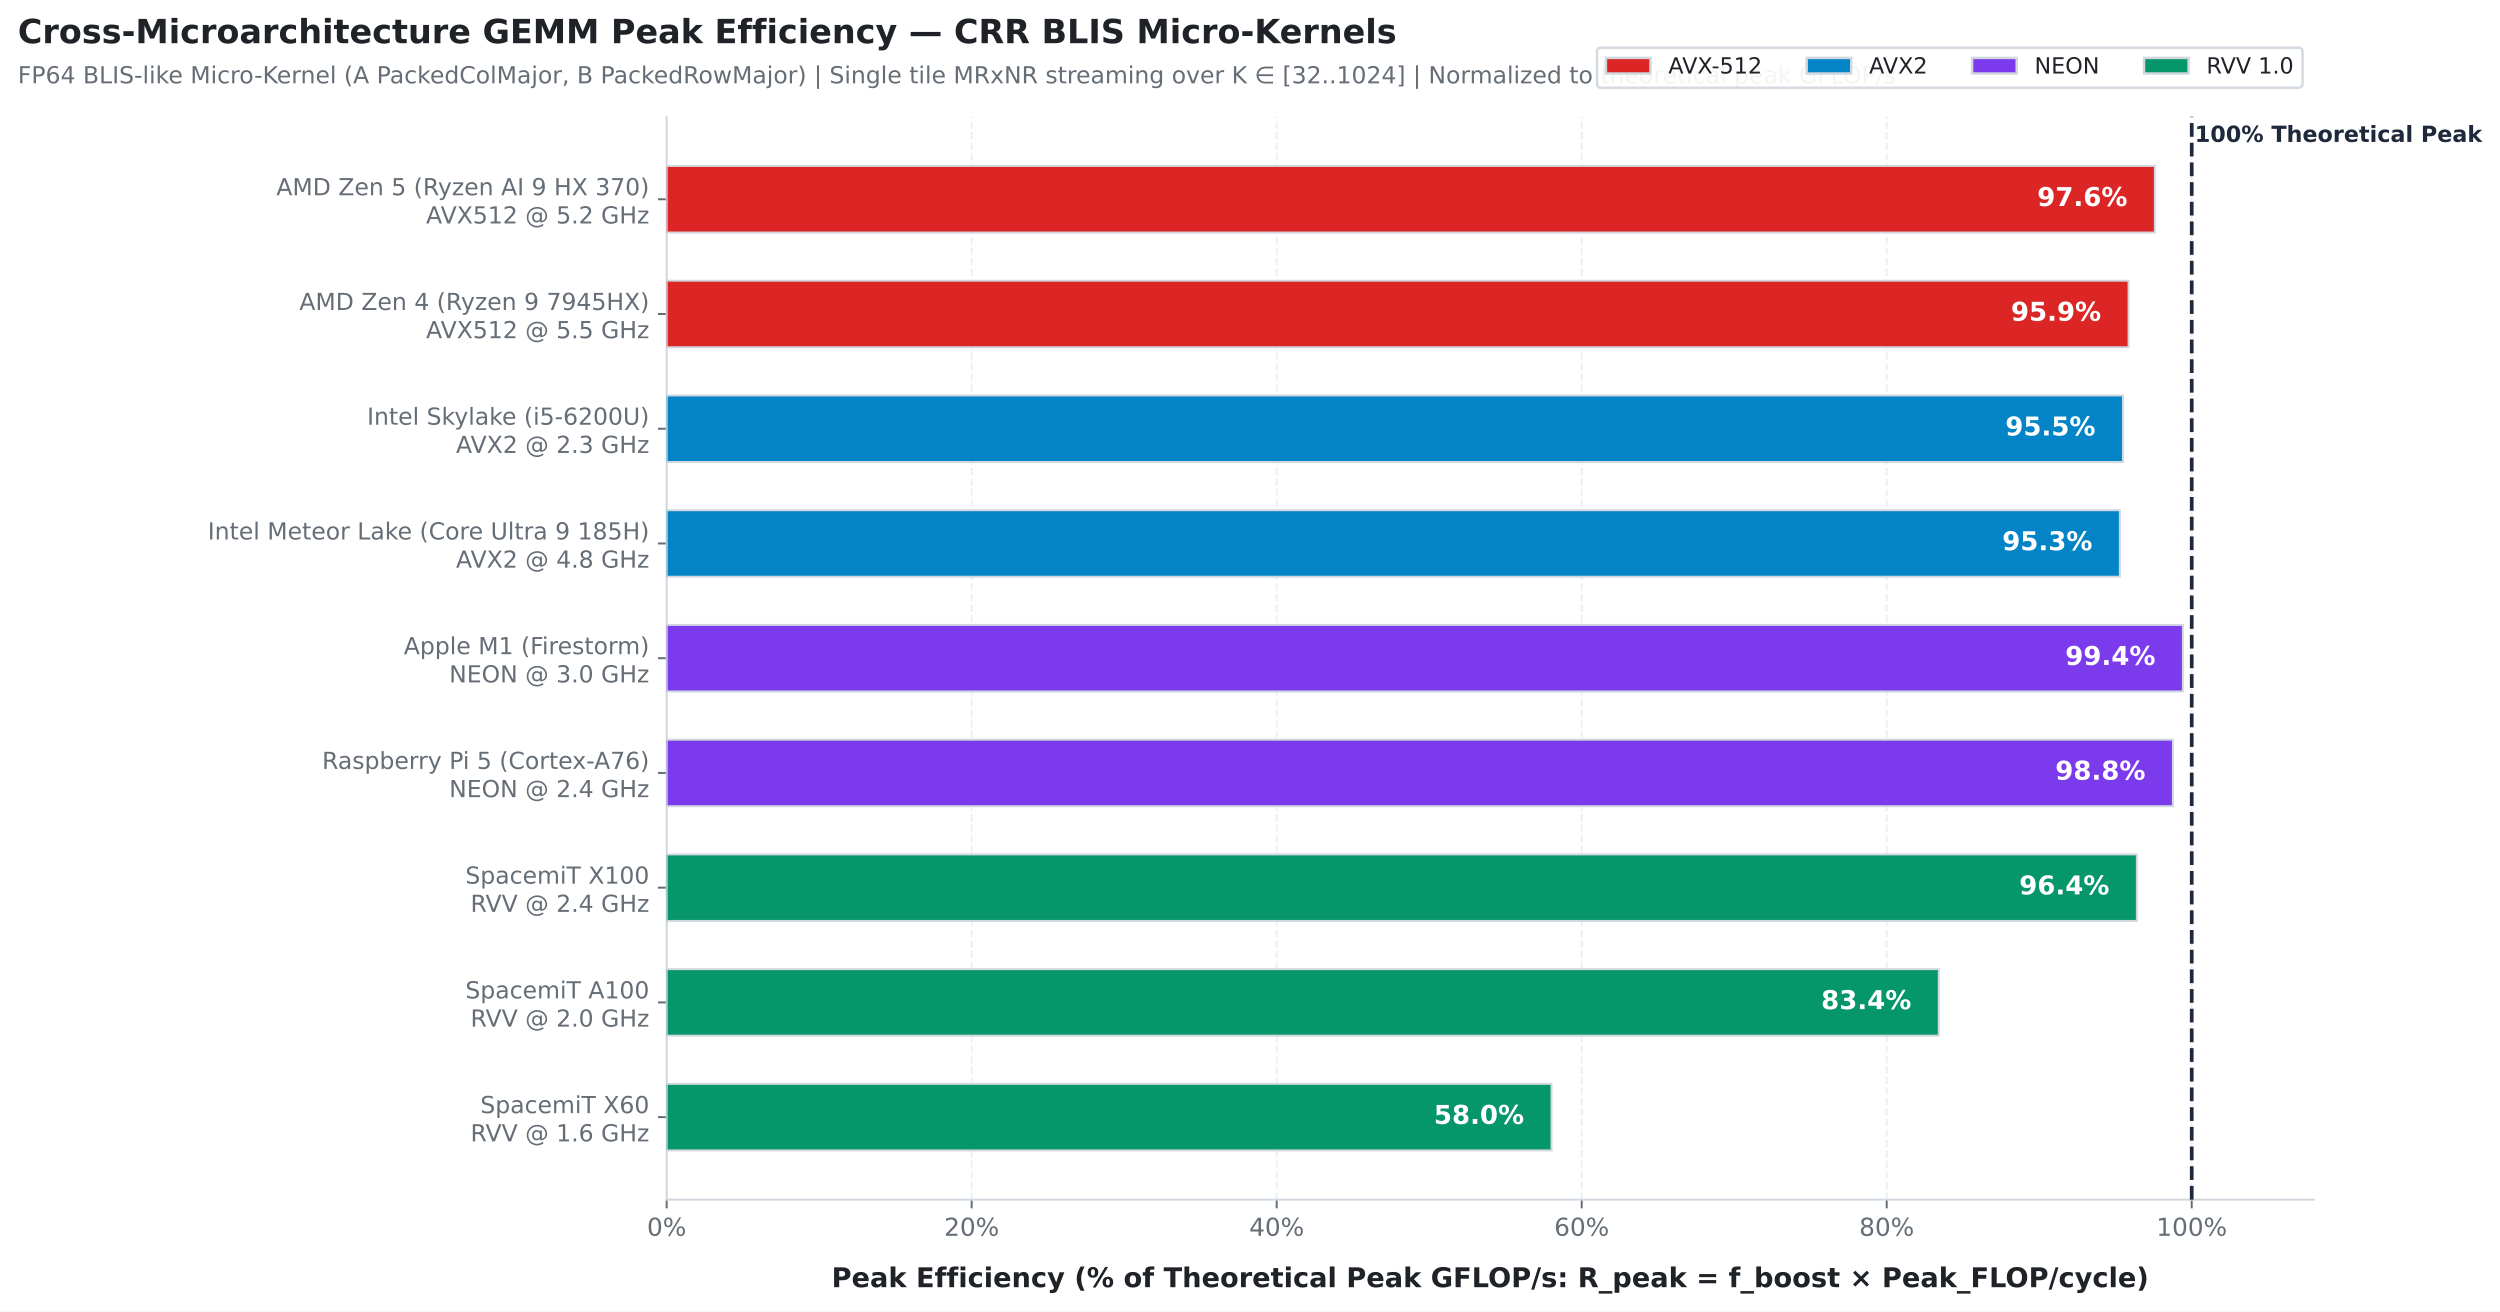
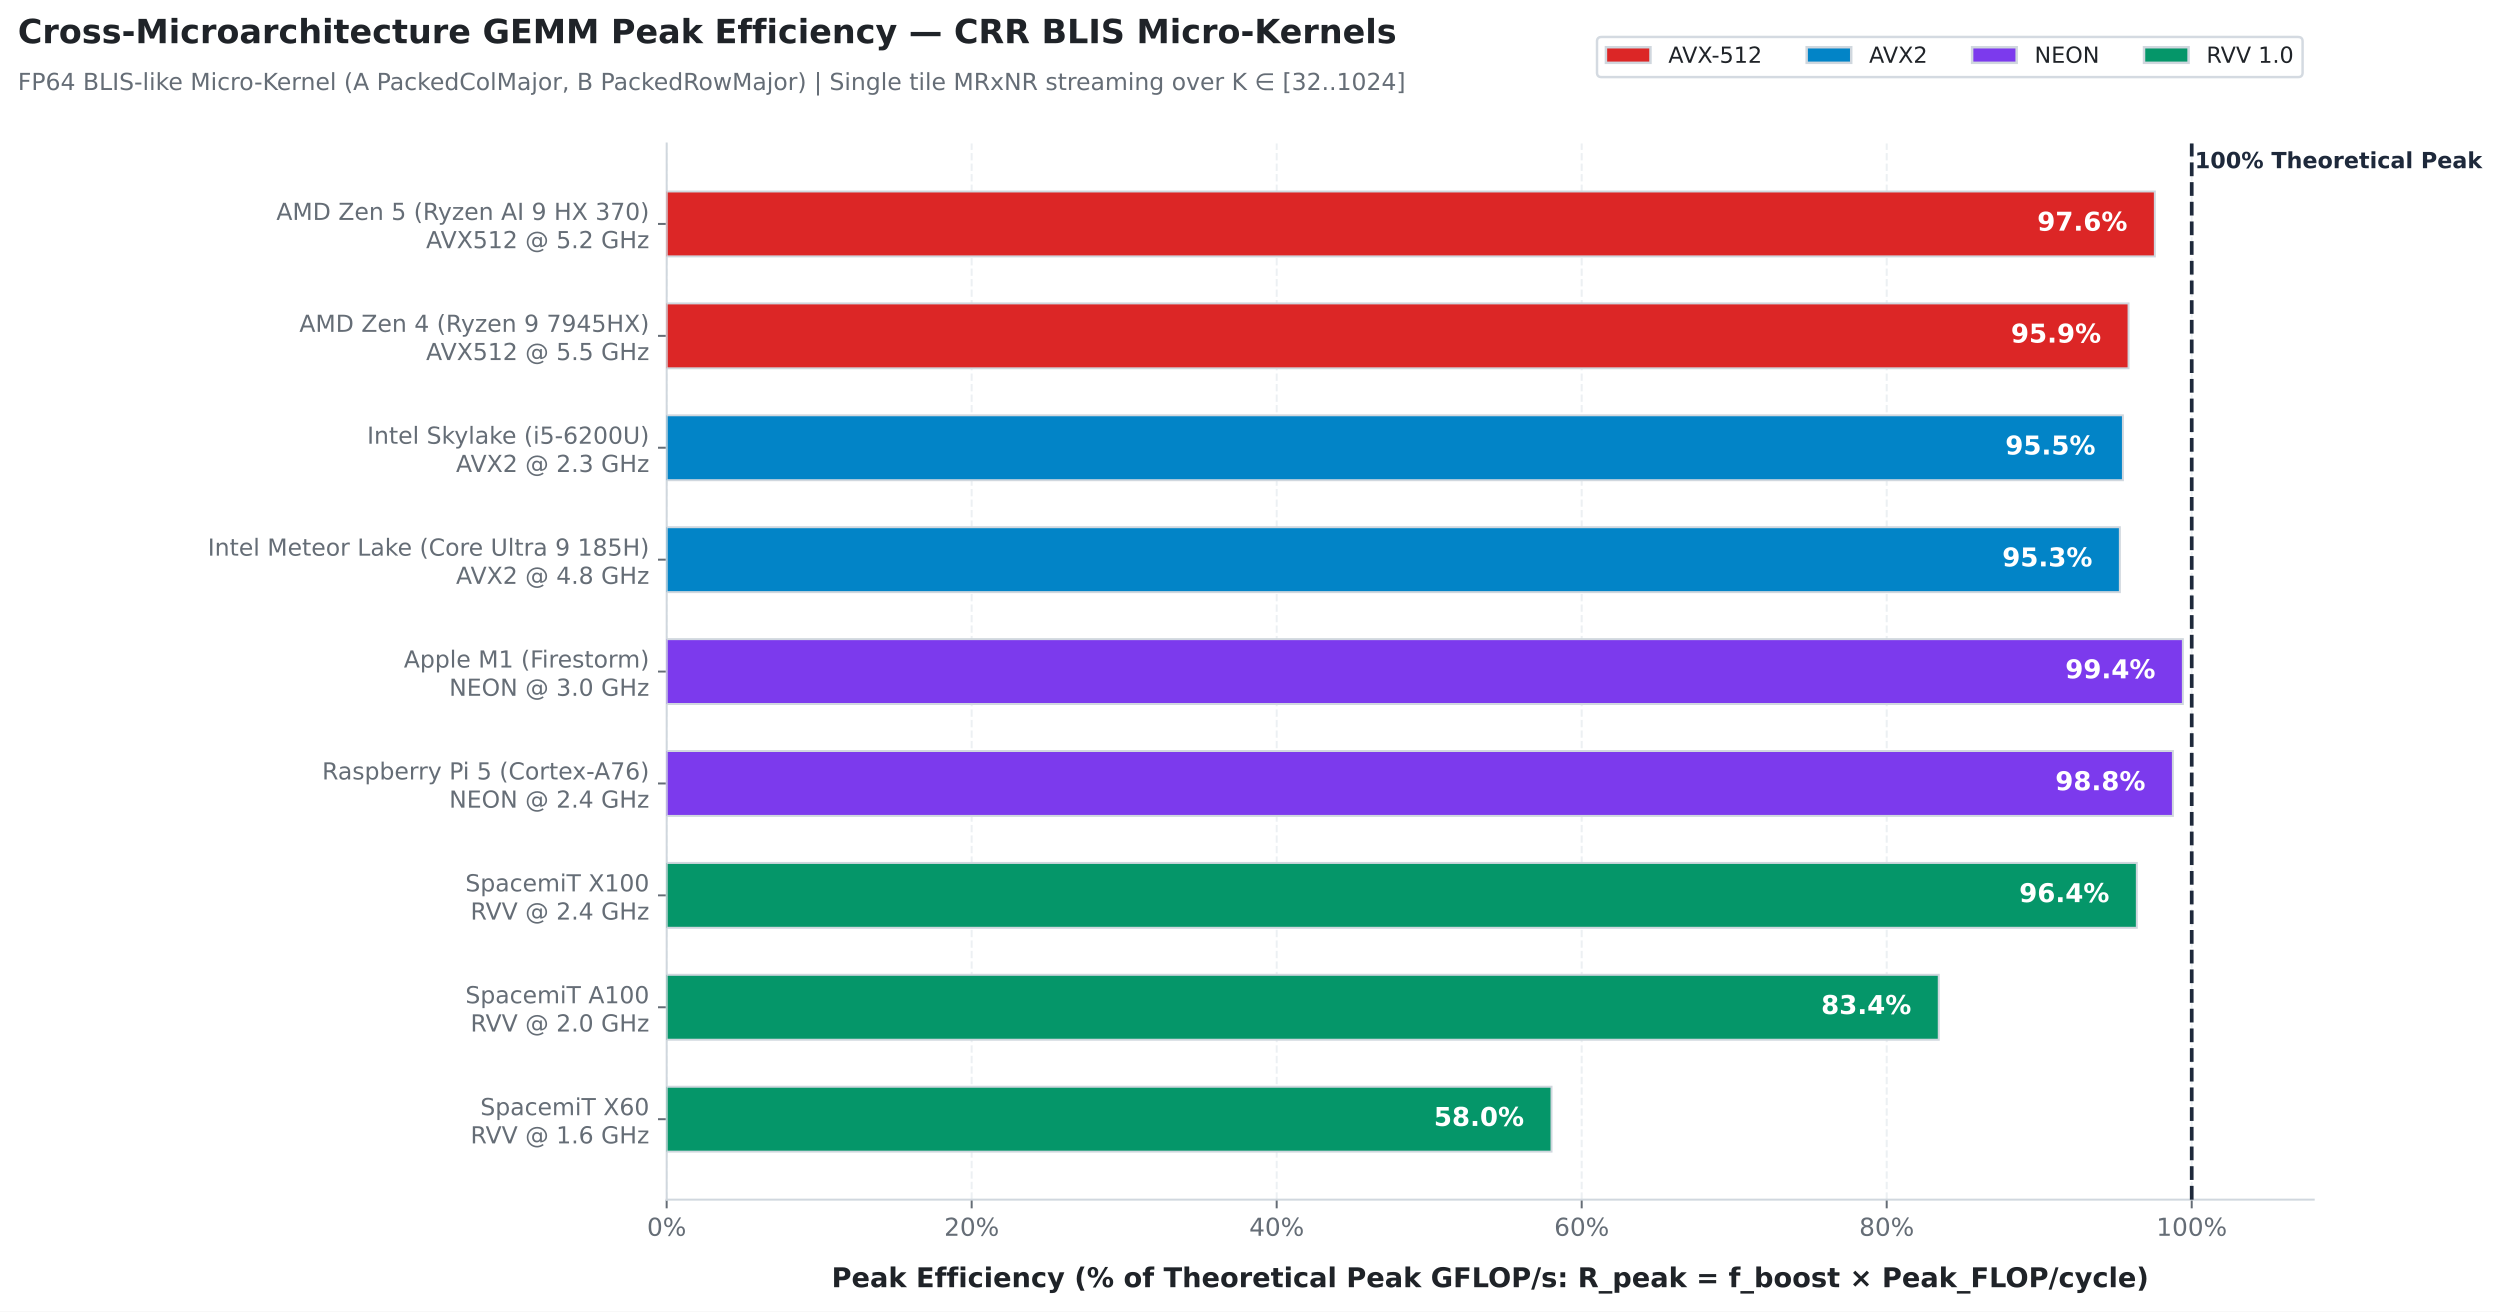
<svg xmlns="http://www.w3.org/2000/svg" xmlns:xlink="http://www.w3.org/1999/xlink" width="1009.801pt" height="529.759pt" viewBox="0 0 1009.801 529.759" version="1.1">
  <defs>
    <style type="text/css">*{stroke-linejoin: round; stroke-linecap: butt}</style>
  </defs>
  <g id="figure_1">
    <g id="patch_1">
      <path d="M 0 529.759  L 1009.801 529.759  L 1009.801 0  L 0 0  z " style="fill: #ffffff" />
    </g>
    <g id="axes_1">
      <g id="patch_2">
-         <path d="M 269.28 484.558  L 934.56 484.558  L 934.56 47.158  L 269.28 47.158  z " style="fill: #ffffff" />
+         <path d="M 269.28 484.558  L 934.56 484.558  L 934.56 57.958  L 269.28 57.958  z " style="fill: #ffffff" />
      </g>
      <g id="matplotlib.axis_1">
        <g id="xtick_1">
          <g id="line2d_1">
-             <path d="M 269.28 484.558  L 269.28 47.158  " clip-path="url(#p8e031e1568)" style="fill: none; stroke-dasharray: 2.96,1.28; stroke-dashoffset: 0; stroke: #eaeef2; stroke-opacity: 0.9; stroke-width: 0.8" />
+             <path d="M 269.28 484.558  L 269.28 57.958  " clip-path="url(#p6665e7de73)" style="fill: none; stroke-dasharray: 2.96,1.28; stroke-dashoffset: 0; stroke: #eaeef2; stroke-opacity: 0.9; stroke-width: 0.8" />
          </g>
          <g id="line2d_2">
            <defs>
-               <path id="mf07ee1f636" d="M 0 0  L 0 3.5  " style="stroke: #656d76; stroke-width: 0.8" />
+               <path id="m401d67f77a" d="M 0 0  L 0 3.5  " style="stroke: #656d76; stroke-width: 0.8" />
            </defs>
            <g>
-               <use xlink:href="#mf07ee1f636" x="269.28" y="484.558" style="fill: #656d76; stroke: #656d76; stroke-width: 0.8" />
+               <use xlink:href="#m401d67f77a" x="269.28" y="484.558" style="fill: #656d76; stroke: #656d76; stroke-width: 0.8" />
            </g>
          </g>
          <g id="text_1">
            <text style="font-size: 10px; font-family: 'DejaVu Sans', 'Liberation Sans', 'Helvetica', 'Arial', sans-serif; text-anchor: middle; fill: #656d76" x="269.28" y="499.156" transform="rotate(-0 269.28 499.1555)">0%</text>
          </g>
        </g>
        <g id="xtick_2">
          <g id="line2d_3">
-             <path d="M 392.48 484.558  L 392.48 47.158  " clip-path="url(#p8e031e1568)" style="fill: none; stroke-dasharray: 2.96,1.28; stroke-dashoffset: 0; stroke: #eaeef2; stroke-opacity: 0.9; stroke-width: 0.8" />
+             <path d="M 392.48 484.558  L 392.48 57.958  " clip-path="url(#p6665e7de73)" style="fill: none; stroke-dasharray: 2.96,1.28; stroke-dashoffset: 0; stroke: #eaeef2; stroke-opacity: 0.9; stroke-width: 0.8" />
          </g>
          <g id="line2d_4">
            <g>
-               <use xlink:href="#mf07ee1f636" x="392.48" y="484.558" style="fill: #656d76; stroke: #656d76; stroke-width: 0.8" />
+               <use xlink:href="#m401d67f77a" x="392.48" y="484.558" style="fill: #656d76; stroke: #656d76; stroke-width: 0.8" />
            </g>
          </g>
          <g id="text_2">
            <text style="font-size: 10px; font-family: 'DejaVu Sans', 'Liberation Sans', 'Helvetica', 'Arial', sans-serif; text-anchor: middle; fill: #656d76" x="392.48" y="499.156" transform="rotate(-0 392.48 499.1555)">20%</text>
          </g>
        </g>
        <g id="xtick_3">
          <g id="line2d_5">
-             <path d="M 515.68 484.558  L 515.68 47.158  " clip-path="url(#p8e031e1568)" style="fill: none; stroke-dasharray: 2.96,1.28; stroke-dashoffset: 0; stroke: #eaeef2; stroke-opacity: 0.9; stroke-width: 0.8" />
+             <path d="M 515.68 484.558  L 515.68 57.958  " clip-path="url(#p6665e7de73)" style="fill: none; stroke-dasharray: 2.96,1.28; stroke-dashoffset: 0; stroke: #eaeef2; stroke-opacity: 0.9; stroke-width: 0.8" />
          </g>
          <g id="line2d_6">
            <g>
-               <use xlink:href="#mf07ee1f636" x="515.68" y="484.558" style="fill: #656d76; stroke: #656d76; stroke-width: 0.8" />
+               <use xlink:href="#m401d67f77a" x="515.68" y="484.558" style="fill: #656d76; stroke: #656d76; stroke-width: 0.8" />
            </g>
          </g>
          <g id="text_3">
            <text style="font-size: 10px; font-family: 'DejaVu Sans', 'Liberation Sans', 'Helvetica', 'Arial', sans-serif; text-anchor: middle; fill: #656d76" x="515.68" y="499.156" transform="rotate(-0 515.68 499.1555)">40%</text>
          </g>
        </g>
        <g id="xtick_4">
          <g id="line2d_7">
-             <path d="M 638.88 484.558  L 638.88 47.158  " clip-path="url(#p8e031e1568)" style="fill: none; stroke-dasharray: 2.96,1.28; stroke-dashoffset: 0; stroke: #eaeef2; stroke-opacity: 0.9; stroke-width: 0.8" />
+             <path d="M 638.88 484.558  L 638.88 57.958  " clip-path="url(#p6665e7de73)" style="fill: none; stroke-dasharray: 2.96,1.28; stroke-dashoffset: 0; stroke: #eaeef2; stroke-opacity: 0.9; stroke-width: 0.8" />
          </g>
          <g id="line2d_8">
            <g>
-               <use xlink:href="#mf07ee1f636" x="638.88" y="484.558" style="fill: #656d76; stroke: #656d76; stroke-width: 0.8" />
+               <use xlink:href="#m401d67f77a" x="638.88" y="484.558" style="fill: #656d76; stroke: #656d76; stroke-width: 0.8" />
            </g>
          </g>
          <g id="text_4">
            <text style="font-size: 10px; font-family: 'DejaVu Sans', 'Liberation Sans', 'Helvetica', 'Arial', sans-serif; text-anchor: middle; fill: #656d76" x="638.88" y="499.156" transform="rotate(-0 638.88 499.1555)">60%</text>
          </g>
        </g>
        <g id="xtick_5">
          <g id="line2d_9">
-             <path d="M 762.08 484.558  L 762.08 47.158  " clip-path="url(#p8e031e1568)" style="fill: none; stroke-dasharray: 2.96,1.28; stroke-dashoffset: 0; stroke: #eaeef2; stroke-opacity: 0.9; stroke-width: 0.8" />
+             <path d="M 762.08 484.558  L 762.08 57.958  " clip-path="url(#p6665e7de73)" style="fill: none; stroke-dasharray: 2.96,1.28; stroke-dashoffset: 0; stroke: #eaeef2; stroke-opacity: 0.9; stroke-width: 0.8" />
          </g>
          <g id="line2d_10">
            <g>
-               <use xlink:href="#mf07ee1f636" x="762.08" y="484.558" style="fill: #656d76; stroke: #656d76; stroke-width: 0.8" />
+               <use xlink:href="#m401d67f77a" x="762.08" y="484.558" style="fill: #656d76; stroke: #656d76; stroke-width: 0.8" />
            </g>
          </g>
          <g id="text_5">
            <text style="font-size: 10px; font-family: 'DejaVu Sans', 'Liberation Sans', 'Helvetica', 'Arial', sans-serif; text-anchor: middle; fill: #656d76" x="762.08" y="499.156" transform="rotate(-0 762.08 499.1555)">80%</text>
          </g>
        </g>
        <g id="xtick_6">
          <g id="line2d_11">
-             <path d="M 885.28 484.558  L 885.28 47.158  " clip-path="url(#p8e031e1568)" style="fill: none; stroke-dasharray: 2.96,1.28; stroke-dashoffset: 0; stroke: #eaeef2; stroke-opacity: 0.9; stroke-width: 0.8" />
+             <path d="M 885.28 484.558  L 885.28 57.958  " clip-path="url(#p6665e7de73)" style="fill: none; stroke-dasharray: 2.96,1.28; stroke-dashoffset: 0; stroke: #eaeef2; stroke-opacity: 0.9; stroke-width: 0.8" />
          </g>
          <g id="line2d_12">
            <g>
-               <use xlink:href="#mf07ee1f636" x="885.28" y="484.558" style="fill: #656d76; stroke: #656d76; stroke-width: 0.8" />
+               <use xlink:href="#m401d67f77a" x="885.28" y="484.558" style="fill: #656d76; stroke: #656d76; stroke-width: 0.8" />
            </g>
          </g>
          <g id="text_6">
            <text style="font-size: 10px; font-family: 'DejaVu Sans', 'Liberation Sans', 'Helvetica', 'Arial', sans-serif; text-anchor: middle; fill: #656d76" x="885.28" y="499.156" transform="rotate(-0 885.28 499.1555)">100%</text>
          </g>
        </g>
        <g id="text_7">
          <text style="font-weight: 700; font-size: 11px; font-family: 'DejaVu Sans', 'Liberation Sans', 'Helvetica', 'Arial', sans-serif; text-anchor: middle; fill: #1f2328" x="601.92" y="519.916" transform="rotate(-0 601.92 519.9162)">Peak Efficiency (% of Theoretical Peak GFLOP/s: R_peak = f_boost × Peak_FLOP/cycle)</text>
        </g>
      </g>
      <g id="matplotlib.axis_2">
        <g id="ytick_1">
          <g id="line2d_13">
            <defs>
-               <path id="m9c02989275" d="M 0 0  L -3.5 0  " style="stroke: #656d76; stroke-width: 0.8" />
+               <path id="m57ccb3dc28" d="M 0 0  L -3.5 0  " style="stroke: #656d76; stroke-width: 0.8" />
            </defs>
            <g>
-               <use xlink:href="#m9c02989275" x="269.28" y="451.236" style="fill: #656d76; stroke: #656d76; stroke-width: 0.8" />
+               <use xlink:href="#m57ccb3dc28" x="269.28" y="452.059" style="fill: #656d76; stroke: #656d76; stroke-width: 0.8" />
            </g>
          </g>
          <g id="text_8">
-             <text style="font-size: 9.5px; font-family: 'DejaVu Sans', 'Liberation Sans', 'Helvetica', 'Arial', sans-serif; fill: #656d76" transform="translate(194.0166 449.6199)">SpacemiT X60</text>
-             <text style="font-size: 9.5px; font-family: 'DejaVu Sans', 'Liberation Sans', 'Helvetica', 'Arial', sans-serif; fill: #656d76" transform="translate(190.0444 461.0218)">RVV @ 1.6 GHz</text>
+             <text style="font-size: 9.5px; font-family: 'DejaVu Sans', 'Liberation Sans', 'Helvetica', 'Arial', sans-serif; fill: #656d76" transform="translate(194.0166 450.4427)">SpacemiT X60</text>
+             <text style="font-size: 9.5px; font-family: 'DejaVu Sans', 'Liberation Sans', 'Helvetica', 'Arial', sans-serif; fill: #656d76" transform="translate(190.0444 461.8446)">RVV @ 1.6 GHz</text>
          </g>
        </g>
        <g id="ytick_2">
          <g id="line2d_14">
            <g>
-               <use xlink:href="#m9c02989275" x="269.28" y="404.892" style="fill: #656d76; stroke: #656d76; stroke-width: 0.8" />
+               <use xlink:href="#m57ccb3dc28" x="269.28" y="406.859" style="fill: #656d76; stroke: #656d76; stroke-width: 0.8" />
            </g>
          </g>
          <g id="text_9">
-             <text style="font-size: 9.5px; font-family: 'DejaVu Sans', 'Liberation Sans', 'Helvetica', 'Arial', sans-serif; fill: #656d76" transform="translate(187.9811 403.2754)">SpacemiT A100</text>
-             <text style="font-size: 9.5px; font-family: 'DejaVu Sans', 'Liberation Sans', 'Helvetica', 'Arial', sans-serif; fill: #656d76" transform="translate(190.0444 414.6772)">RVV @ 2.0 GHz</text>
+             <text style="font-size: 9.5px; font-family: 'DejaVu Sans', 'Liberation Sans', 'Helvetica', 'Arial', sans-serif; fill: #656d76" transform="translate(187.9811 405.2424)">SpacemiT A100</text>
+             <text style="font-size: 9.5px; font-family: 'DejaVu Sans', 'Liberation Sans', 'Helvetica', 'Arial', sans-serif; fill: #656d76" transform="translate(190.0444 416.6443)">RVV @ 2.0 GHz</text>
          </g>
        </g>
        <g id="ytick_3">
          <g id="line2d_15">
            <g>
-               <use xlink:href="#m9c02989275" x="269.28" y="358.547" style="fill: #656d76; stroke: #656d76; stroke-width: 0.8" />
+               <use xlink:href="#m57ccb3dc28" x="269.28" y="361.658" style="fill: #656d76; stroke: #656d76; stroke-width: 0.8" />
            </g>
          </g>
          <g id="text_10">
-             <text style="font-size: 9.5px; font-family: 'DejaVu Sans', 'Liberation Sans', 'Helvetica', 'Arial', sans-serif; fill: #656d76" transform="translate(187.9722 356.9308)">SpacemiT X100</text>
-             <text style="font-size: 9.5px; font-family: 'DejaVu Sans', 'Liberation Sans', 'Helvetica', 'Arial', sans-serif; fill: #656d76" transform="translate(190.0444 368.3327)">RVV @ 2.4 GHz</text>
+             <text style="font-size: 9.5px; font-family: 'DejaVu Sans', 'Liberation Sans', 'Helvetica', 'Arial', sans-serif; fill: #656d76" transform="translate(187.9722 360.0422)">SpacemiT X100</text>
+             <text style="font-size: 9.5px; font-family: 'DejaVu Sans', 'Liberation Sans', 'Helvetica', 'Arial', sans-serif; fill: #656d76" transform="translate(190.0444 371.444)">RVV @ 2.4 GHz</text>
          </g>
        </g>
        <g id="ytick_4">
          <g id="line2d_16">
            <g>
-               <use xlink:href="#m9c02989275" x="269.28" y="312.202" style="fill: #656d76; stroke: #656d76; stroke-width: 0.8" />
+               <use xlink:href="#m57ccb3dc28" x="269.28" y="316.458" style="fill: #656d76; stroke: #656d76; stroke-width: 0.8" />
            </g>
          </g>
          <g id="text_11">
-             <text style="font-size: 9.5px; font-family: 'DejaVu Sans', 'Liberation Sans', 'Helvetica', 'Arial', sans-serif; fill: #656d76" transform="translate(130.086 310.5862)">Raspberry Pi 5 (Cortex-A76)</text>
-             <text style="font-size: 9.5px; font-family: 'DejaVu Sans', 'Liberation Sans', 'Helvetica', 'Arial', sans-serif; fill: #656d76" transform="translate(181.4276 321.9881)">NEON @ 2.4 GHz</text>
+             <text style="font-size: 9.5px; font-family: 'DejaVu Sans', 'Liberation Sans', 'Helvetica', 'Arial', sans-serif; fill: #656d76" transform="translate(130.086 314.8419)">Raspberry Pi 5 (Cortex-A76)</text>
+             <text style="font-size: 9.5px; font-family: 'DejaVu Sans', 'Liberation Sans', 'Helvetica', 'Arial', sans-serif; fill: #656d76" transform="translate(181.4276 326.2438)">NEON @ 2.4 GHz</text>
          </g>
        </g>
        <g id="ytick_5">
          <g id="line2d_17">
            <g>
-               <use xlink:href="#m9c02989275" x="269.28" y="265.858" style="fill: #656d76; stroke: #656d76; stroke-width: 0.8" />
+               <use xlink:href="#m57ccb3dc28" x="269.28" y="271.258" style="fill: #656d76; stroke: #656d76; stroke-width: 0.8" />
            </g>
          </g>
          <g id="text_12">
-             <text style="font-size: 9.5px; font-family: 'DejaVu Sans', 'Liberation Sans', 'Helvetica', 'Arial', sans-serif; fill: #656d76" transform="translate(163.1104 264.2417)">Apple M1 (Firestorm)</text>
-             <text style="font-size: 9.5px; font-family: 'DejaVu Sans', 'Liberation Sans', 'Helvetica', 'Arial', sans-serif; fill: #656d76" transform="translate(181.4276 275.6435)">NEON @ 3.0 GHz</text>
+             <text style="font-size: 9.5px; font-family: 'DejaVu Sans', 'Liberation Sans', 'Helvetica', 'Arial', sans-serif; fill: #656d76" transform="translate(163.1104 269.6417)">Apple M1 (Firestorm)</text>
+             <text style="font-size: 9.5px; font-family: 'DejaVu Sans', 'Liberation Sans', 'Helvetica', 'Arial', sans-serif; fill: #656d76" transform="translate(181.4276 281.0435)">NEON @ 3.0 GHz</text>
          </g>
        </g>
        <g id="ytick_6">
          <g id="line2d_18">
            <g>
-               <use xlink:href="#m9c02989275" x="269.28" y="219.513" style="fill: #656d76; stroke: #656d76; stroke-width: 0.8" />
+               <use xlink:href="#m57ccb3dc28" x="269.28" y="226.058" style="fill: #656d76; stroke: #656d76; stroke-width: 0.8" />
            </g>
          </g>
          <g id="text_13">
-             <text style="font-size: 9.5px; font-family: 'DejaVu Sans', 'Liberation Sans', 'Helvetica', 'Arial', sans-serif; fill: #656d76" transform="translate(83.91305 217.8971)">Intel Meteor Lake (Core Ultra 9 185H)</text>
-             <text style="font-size: 9.5px; font-family: 'DejaVu Sans', 'Liberation Sans', 'Helvetica', 'Arial', sans-serif; fill: #656d76" transform="translate(184.1811 229.299)">AVX2 @ 4.8 GHz</text>
+             <text style="font-size: 9.5px; font-family: 'DejaVu Sans', 'Liberation Sans', 'Helvetica', 'Arial', sans-serif; fill: #656d76" transform="translate(83.91305 224.4414)">Intel Meteor Lake (Core Ultra 9 185H)</text>
+             <text style="font-size: 9.5px; font-family: 'DejaVu Sans', 'Liberation Sans', 'Helvetica', 'Arial', sans-serif; fill: #656d76" transform="translate(184.1811 235.8433)">AVX2 @ 4.8 GHz</text>
          </g>
        </g>
        <g id="ytick_7">
          <g id="line2d_19">
            <g>
-               <use xlink:href="#m9c02989275" x="269.28" y="173.169" style="fill: #656d76; stroke: #656d76; stroke-width: 0.8" />
+               <use xlink:href="#m57ccb3dc28" x="269.28" y="180.857" style="fill: #656d76; stroke: #656d76; stroke-width: 0.8" />
            </g>
          </g>
          <g id="text_14">
-             <text style="font-size: 9.5px; font-family: 'DejaVu Sans', 'Liberation Sans', 'Helvetica', 'Arial', sans-serif; fill: #656d76" transform="translate(148.2696 171.5526)">Intel Skylake (i5-6200U)</text>
-             <text style="font-size: 9.5px; font-family: 'DejaVu Sans', 'Liberation Sans', 'Helvetica', 'Arial', sans-serif; fill: #656d76" transform="translate(184.1811 182.9544)">AVX2 @ 2.3 GHz</text>
+             <text style="font-size: 9.5px; font-family: 'DejaVu Sans', 'Liberation Sans', 'Helvetica', 'Arial', sans-serif; fill: #656d76" transform="translate(148.2696 179.2412)">Intel Skylake (i5-6200U)</text>
+             <text style="font-size: 9.5px; font-family: 'DejaVu Sans', 'Liberation Sans', 'Helvetica', 'Arial', sans-serif; fill: #656d76" transform="translate(184.1811 190.643)">AVX2 @ 2.3 GHz</text>
          </g>
        </g>
        <g id="ytick_8">
          <g id="line2d_20">
            <g>
-               <use xlink:href="#m9c02989275" x="269.28" y="126.824" style="fill: #656d76; stroke: #656d76; stroke-width: 0.8" />
+               <use xlink:href="#m57ccb3dc28" x="269.28" y="135.657" style="fill: #656d76; stroke: #656d76; stroke-width: 0.8" />
            </g>
          </g>
          <g id="text_15">
-             <text style="font-size: 9.5px; font-family: 'DejaVu Sans', 'Liberation Sans', 'Helvetica', 'Arial', sans-serif; fill: #656d76" transform="translate(120.9126 125.2076)">AMD Zen 4 (Ryzen 9 7945HX)</text>
-             <text style="font-size: 9.5px; font-family: 'DejaVu Sans', 'Liberation Sans', 'Helvetica', 'Arial', sans-serif; fill: #656d76" transform="translate(172.0923 136.6095)">AVX512 @ 5.5 GHz</text>
+             <text style="font-size: 9.5px; font-family: 'DejaVu Sans', 'Liberation Sans', 'Helvetica', 'Arial', sans-serif; fill: #656d76" transform="translate(120.9126 134.0406)">AMD Zen 4 (Ryzen 9 7945HX)</text>
+             <text style="font-size: 9.5px; font-family: 'DejaVu Sans', 'Liberation Sans', 'Helvetica', 'Arial', sans-serif; fill: #656d76" transform="translate(172.0923 145.4424)">AVX512 @ 5.5 GHz</text>
          </g>
        </g>
        <g id="ytick_9">
          <g id="line2d_21">
            <g>
-               <use xlink:href="#m9c02989275" x="269.28" y="80.48" style="fill: #656d76; stroke: #656d76; stroke-width: 0.8" />
+               <use xlink:href="#m57ccb3dc28" x="269.28" y="90.457" style="fill: #656d76; stroke: #656d76; stroke-width: 0.8" />
            </g>
          </g>
          <g id="text_16">
-             <text style="font-size: 9.5px; font-family: 'DejaVu Sans', 'Liberation Sans', 'Helvetica', 'Arial', sans-serif; fill: #656d76" transform="translate(111.6174 78.86306)">AMD Zen 5 (Ryzen AI 9 HX 370)</text>
-             <text style="font-size: 9.5px; font-family: 'DejaVu Sans', 'Liberation Sans', 'Helvetica', 'Arial', sans-serif; fill: #656d76" transform="translate(172.0923 90.26491)">AVX512 @ 5.2 GHz</text>
+             <text style="font-size: 9.5px; font-family: 'DejaVu Sans', 'Liberation Sans', 'Helvetica', 'Arial', sans-serif; fill: #656d76" transform="translate(111.6174 88.8403)">AMD Zen 5 (Ryzen AI 9 HX 370)</text>
+             <text style="font-size: 9.5px; font-family: 'DejaVu Sans', 'Liberation Sans', 'Helvetica', 'Arial', sans-serif; fill: #656d76" transform="translate(172.0923 100.2422)">AVX512 @ 5.2 GHz</text>
          </g>
        </g>
      </g>
      <g id="patch_3">
-         <path d="M 269.28 484.558  L 269.28 47.158  " style="fill: none; stroke: #d0d7de; stroke-width: 0.8; stroke-linejoin: miter; stroke-linecap: square" />
+         <path d="M 269.28 484.558  L 269.28 57.958  " style="fill: none; stroke: #d0d7de; stroke-width: 0.8; stroke-linejoin: miter; stroke-linecap: square" />
      </g>
      <g id="patch_4">
        <path d="M 269.28 484.558  L 934.56 484.558  " style="fill: none; stroke: #d0d7de; stroke-width: 0.8; stroke-linejoin: miter; stroke-linecap: square" />
      </g>
      <g id="patch_5">
-         <path d="M 269.28 464.676  L 626.685 464.676  L 626.685 437.796  L 269.28 437.796  z " clip-path="url(#p8e031e1568)" style="fill: #059669; stroke: #d0d7de; stroke-width: 0.8; stroke-linejoin: miter" />
+         <path d="M 269.28 465.167  L 626.685 465.167  L 626.685 438.951  L 269.28 438.951  z " clip-path="url(#p6665e7de73)" style="fill: #059669; stroke: #d0d7de; stroke-width: 0.8; stroke-linejoin: miter" />
      </g>
      <g id="patch_6">
-         <path d="M 269.28 418.332  L 783.105 418.332  L 783.105 391.452  L 269.28 391.452  z " clip-path="url(#p8e031e1568)" style="fill: #059669; stroke: #d0d7de; stroke-width: 0.8; stroke-linejoin: miter" />
+         <path d="M 269.28 419.967  L 783.105 419.967  L 783.105 393.751  L 269.28 393.751  z " clip-path="url(#p6665e7de73)" style="fill: #059669; stroke: #d0d7de; stroke-width: 0.8; stroke-linejoin: miter" />
      </g>
      <g id="patch_7">
-         <path d="M 269.28 371.987  L 863.114 371.987  L 863.114 345.107  L 269.28 345.107  z " clip-path="url(#p8e031e1568)" style="fill: #059669; stroke: #d0d7de; stroke-width: 0.8; stroke-linejoin: miter" />
+         <path d="M 269.28 374.766  L 863.114 374.766  L 863.114 348.55  L 269.28 348.55  z " clip-path="url(#p6665e7de73)" style="fill: #059669; stroke: #d0d7de; stroke-width: 0.8; stroke-linejoin: miter" />
      </g>
      <g id="patch_8">
-         <path d="M 269.28 325.642  L 877.679 325.642  L 877.679 298.763  L 269.28 298.763  z " clip-path="url(#p8e031e1568)" style="fill: #7c3aed; stroke: #d0d7de; stroke-width: 0.8; stroke-linejoin: miter" />
+         <path d="M 269.28 329.566  L 877.679 329.566  L 877.679 303.35  L 269.28 303.35  z " clip-path="url(#p6665e7de73)" style="fill: #7c3aed; stroke: #d0d7de; stroke-width: 0.8; stroke-linejoin: miter" />
      </g>
      <g id="patch_9">
-         <path d="M 269.28 279.298  L 881.712 279.298  L 881.712 252.418  L 269.28 252.418  z " clip-path="url(#p8e031e1568)" style="fill: #7c3aed; stroke: #d0d7de; stroke-width: 0.8; stroke-linejoin: miter" />
+         <path d="M 269.28 284.366  L 881.712 284.366  L 881.712 258.15  L 269.28 258.15  z " clip-path="url(#p6665e7de73)" style="fill: #7c3aed; stroke: #d0d7de; stroke-width: 0.8; stroke-linejoin: miter" />
      </g>
      <g id="patch_10">
-         <path d="M 269.28 232.953  L 856.254 232.953  L 856.254 206.073  L 269.28 206.073  z " clip-path="url(#p8e031e1568)" style="fill: #0284c7; stroke: #d0d7de; stroke-width: 0.8; stroke-linejoin: miter" />
+         <path d="M 269.28 239.166  L 856.254 239.166  L 856.254 212.95  L 269.28 212.95  z " clip-path="url(#p6665e7de73)" style="fill: #0284c7; stroke: #d0d7de; stroke-width: 0.8; stroke-linejoin: miter" />
      </g>
      <g id="patch_11">
-         <path d="M 269.28 186.609  L 857.493 186.609  L 857.493 159.729  L 269.28 159.729  z " clip-path="url(#p8e031e1568)" style="fill: #0284c7; stroke: #d0d7de; stroke-width: 0.8; stroke-linejoin: miter" />
+         <path d="M 269.28 193.965  L 857.493 193.965  L 857.493 167.749  L 269.28 167.749  z " clip-path="url(#p6665e7de73)" style="fill: #0284c7; stroke: #d0d7de; stroke-width: 0.8; stroke-linejoin: miter" />
      </g>
      <g id="patch_12">
-         <path d="M 269.28 140.264  L 859.768 140.264  L 859.768 113.384  L 269.28 113.384  z " clip-path="url(#p8e031e1568)" style="fill: #dc2626; stroke: #d0d7de; stroke-width: 0.8; stroke-linejoin: miter" />
+         <path d="M 269.28 148.765  L 859.768 148.765  L 859.768 122.549  L 269.28 122.549  z " clip-path="url(#p6665e7de73)" style="fill: #dc2626; stroke: #d0d7de; stroke-width: 0.8; stroke-linejoin: miter" />
      </g>
      <g id="patch_13">
-         <path d="M 269.28 93.92  L 870.393 93.92  L 870.393 67.04  L 269.28 67.04  z " clip-path="url(#p8e031e1568)" style="fill: #dc2626; stroke: #d0d7de; stroke-width: 0.8; stroke-linejoin: miter" />
+         <path d="M 269.28 103.565  L 870.393 103.565  L 870.393 77.349  L 269.28 77.349  z " clip-path="url(#p6665e7de73)" style="fill: #dc2626; stroke: #d0d7de; stroke-width: 0.8; stroke-linejoin: miter" />
      </g>
      <g id="line2d_22">
-         <path d="M 885.28 484.558  L 885.28 47.158  " clip-path="url(#p8e031e1568)" style="fill: none; stroke-dasharray: 5.55,2.4; stroke-dashoffset: 0; stroke: #1e293b; stroke-width: 1.5" />
+         <path d="M 885.28 484.558  L 885.28 57.958  " clip-path="url(#p6665e7de73)" style="fill: none; stroke-dasharray: 5.55,2.4; stroke-dashoffset: 0; stroke: #1e293b; stroke-width: 1.5" />
      </g>
      <g id="text_17">
-         <text style="font-weight: 700; font-size: 9px; font-family: 'DejaVu Sans', 'Liberation Sans', 'Helvetica', 'Arial', sans-serif; text-anchor: start; fill: #1e293b" x="886.512" y="57.328" transform="rotate(-0 886.512 57.32836)">100% Theoretical Peak</text>
+         <text style="font-weight: 700; font-size: 9px; font-family: 'DejaVu Sans', 'Liberation Sans', 'Helvetica', 'Arial', sans-serif; text-anchor: start; fill: #1e293b" x="886.512" y="67.935" transform="rotate(-0 886.512 67.93498)">100% Theoretical Peak</text>
      </g>
      <g id="text_18">
-         <text style="font-weight: 700; font-size: 10.5px; font-family: 'DejaVu Sans', 'Liberation Sans', 'Helvetica', 'Arial', sans-serif; text-anchor: end; fill: #ffffff" x="615.597" y="453.964" transform="rotate(-0 615.5971 453.9637)">58.0%</text>
+         <text style="font-weight: 700; font-size: 10.5px; font-family: 'DejaVu Sans', 'Liberation Sans', 'Helvetica', 'Arial', sans-serif; text-anchor: end; fill: #ffffff" x="615.597" y="454.786" transform="rotate(-0 615.5971 454.7864)">58.0%</text>
      </g>
      <g id="text_19">
-         <text style="font-weight: 700; font-size: 10.5px; font-family: 'DejaVu Sans', 'Liberation Sans', 'Helvetica', 'Arial', sans-serif; text-anchor: end; fill: #ffffff" x="772.017" y="407.619" transform="rotate(-0 772.0168 407.6191)">83.4%</text>
+         <text style="font-weight: 700; font-size: 10.5px; font-family: 'DejaVu Sans', 'Liberation Sans', 'Helvetica', 'Arial', sans-serif; text-anchor: end; fill: #ffffff" x="772.017" y="409.586" transform="rotate(-0 772.0168 409.5862)">83.4%</text>
      </g>
      <g id="text_20">
-         <text style="font-weight: 700; font-size: 10.5px; font-family: 'DejaVu Sans', 'Liberation Sans', 'Helvetica', 'Arial', sans-serif; text-anchor: end; fill: #ffffff" x="852.026" y="361.275" transform="rotate(-0 852.0256 361.2746)">96.4%</text>
+         <text style="font-weight: 700; font-size: 10.5px; font-family: 'DejaVu Sans', 'Liberation Sans', 'Helvetica', 'Arial', sans-serif; text-anchor: end; fill: #ffffff" x="852.026" y="364.386" transform="rotate(-0 852.0256 364.3859)">96.4%</text>
      </g>
      <g id="text_21">
-         <text style="font-weight: 700; font-size: 10.5px; font-family: 'DejaVu Sans', 'Liberation Sans', 'Helvetica', 'Arial', sans-serif; text-anchor: end; fill: #ffffff" x="866.591" y="314.93" transform="rotate(-0 866.5915 314.93)">98.8%</text>
+         <text style="font-weight: 700; font-size: 10.5px; font-family: 'DejaVu Sans', 'Liberation Sans', 'Helvetica', 'Arial', sans-serif; text-anchor: end; fill: #ffffff" x="866.591" y="319.186" transform="rotate(-0 866.5915 319.1857)">98.8%</text>
      </g>
      <g id="text_22">
-         <text style="font-weight: 700; font-size: 10.5px; font-family: 'DejaVu Sans', 'Liberation Sans', 'Helvetica', 'Arial', sans-serif; text-anchor: end; fill: #ffffff" x="870.624" y="268.585" transform="rotate(-0 870.6235 268.5854)">99.4%</text>
+         <text style="font-weight: 700; font-size: 10.5px; font-family: 'DejaVu Sans', 'Liberation Sans', 'Helvetica', 'Arial', sans-serif; text-anchor: end; fill: #ffffff" x="870.624" y="273.985" transform="rotate(-0 870.6235 273.9854)">99.4%</text>
      </g>
      <g id="text_23">
-         <text style="font-weight: 700; font-size: 10.5px; font-family: 'DejaVu Sans', 'Liberation Sans', 'Helvetica', 'Arial', sans-serif; text-anchor: end; fill: #ffffff" x="845.166" y="222.241" transform="rotate(-0 845.1656 222.2409)">95.3%</text>
+         <text style="font-weight: 700; font-size: 10.5px; font-family: 'DejaVu Sans', 'Liberation Sans', 'Helvetica', 'Arial', sans-serif; text-anchor: end; fill: #ffffff" x="845.166" y="228.785" transform="rotate(-0 845.1656 228.7852)">95.3%</text>
      </g>
      <g id="text_24">
-         <text style="font-weight: 700; font-size: 10.5px; font-family: 'DejaVu Sans', 'Liberation Sans', 'Helvetica', 'Arial', sans-serif; text-anchor: end; fill: #ffffff" x="846.405" y="175.896" transform="rotate(-0 846.405 175.8963)">95.5%</text>
+         <text style="font-weight: 700; font-size: 10.5px; font-family: 'DejaVu Sans', 'Liberation Sans', 'Helvetica', 'Arial', sans-serif; text-anchor: end; fill: #ffffff" x="846.405" y="183.585" transform="rotate(-0 846.405 183.5849)">95.5%</text>
      </g>
      <g id="text_25">
-         <text style="font-weight: 700; font-size: 10.5px; font-family: 'DejaVu Sans', 'Liberation Sans', 'Helvetica', 'Arial', sans-serif; text-anchor: end; fill: #ffffff" x="848.68" y="129.552" transform="rotate(-0 848.6797 129.5517)">95.9%</text>
+         <text style="font-weight: 700; font-size: 10.5px; font-family: 'DejaVu Sans', 'Liberation Sans', 'Helvetica', 'Arial', sans-serif; text-anchor: end; fill: #ffffff" x="848.68" y="138.385" transform="rotate(-0 848.6797 138.3847)">95.9%</text>
      </g>
      <g id="text_26">
-         <text style="font-weight: 700; font-size: 10.5px; font-family: 'DejaVu Sans', 'Liberation Sans', 'Helvetica', 'Arial', sans-serif; text-anchor: end; fill: #ffffff" x="859.305" y="83.207" transform="rotate(-0 859.3048 83.20717)">97.6%</text>
+         <text style="font-weight: 700; font-size: 10.5px; font-family: 'DejaVu Sans', 'Liberation Sans', 'Helvetica', 'Arial', sans-serif; text-anchor: end; fill: #ffffff" x="859.305" y="93.184" transform="rotate(-0 859.3048 93.18441)">97.6%</text>
      </g>
    </g>
    <g id="text_27">
      <text style="font-weight: 700; font-size: 13.5px; font-family: 'DejaVu Sans', 'Liberation Sans', 'Helvetica', 'Arial', sans-serif; text-anchor: start; fill: #1f2328" x="7.2" y="17.458" transform="rotate(-0 7.2 17.45789)">Cross-Microarchitecture GEMM Peak Efficiency — CRR BLIS Micro-Kernels</text>
    </g>
    <g id="text_28">
-       <text style="font-size: 9.5px; font-family: 'DejaVu Sans', 'Liberation Sans', 'Helvetica', 'Arial', sans-serif; text-anchor: start; fill: #656d76" x="7.2" y="33.658" transform="rotate(-0 7.2 33.65789)">FP64 BLIS-like Micro-Kernel (A PackedColMajor, B PackedRowMajor) | Single tile MRxNR streaming over K ∈ [32..1024] | Normalized to theoretical peak GFLOP/s</text>
+       <text style="font-size: 9.5px; font-family: 'DejaVu Sans', 'Liberation Sans', 'Helvetica', 'Arial', sans-serif; text-anchor: start; fill: #656d76" x="7.2" y="36.358" transform="rotate(-0 7.2 36.35789)">FP64 BLIS-like Micro-Kernel (A PackedColMajor, B PackedRowMajor) | Single tile MRxNR streaming over K ∈ [32..1024]</text>
    </g>
    <g id="legend_1">
      <g id="patch_14">
-         <path d="M 646.865 35.459  L 928.26 35.459  Q 930.06 35.459 930.06 33.659  L 930.06 21.058  Q 930.06 19.258 928.26 19.258  L 646.865 19.258  Q 645.065 19.258 645.065 21.058  L 645.065 33.659  Q 645.065 35.459 646.865 35.459  z " style="fill: #ffffff; opacity: 0.92; stroke: #d0d7de; stroke-linejoin: miter" />
+         <path d="M 646.865 31.139  L 928.26 31.139  Q 930.06 31.139 930.06 29.339  L 930.06 16.738  Q 930.06 14.938 928.26 14.938  L 646.865 14.938  Q 645.065 14.938 645.065 16.738  L 645.065 29.339  Q 645.065 31.139 646.865 31.139  z " style="fill: #ffffff; opacity: 0.92; stroke: #d0d7de; stroke-linejoin: miter" />
      </g>
      <g id="patch_15">
-         <path d="M 648.665 29.696  L 666.665 29.696  L 666.665 23.396  L 648.665 23.396  z " style="fill: #dc2626; stroke: #d0d7de; stroke-linejoin: miter" />
+         <path d="M 648.665 25.376  L 666.665 25.376  L 666.665 19.076  L 648.665 19.076  z " style="fill: #dc2626; stroke: #d0d7de; stroke-linejoin: miter" />
      </g>
      <g id="text_29">
-         <text style="font-size: 9px; font-family: 'DejaVu Sans', 'Liberation Sans', 'Helvetica', 'Arial', sans-serif; text-anchor: start; fill: #1f2328" x="673.865" y="29.696" transform="rotate(-0 673.8652 29.69648)">AVX-512</text>
+         <text style="font-size: 9px; font-family: 'DejaVu Sans', 'Liberation Sans', 'Helvetica', 'Arial', sans-serif; text-anchor: start; fill: #1f2328" x="673.865" y="25.376" transform="rotate(-0 673.8652 25.37648)">AVX-512</text>
      </g>
      <g id="patch_16">
-         <path d="M 729.745 29.696  L 747.745 29.696  L 747.745 23.396  L 729.745 23.396  z " style="fill: #0284c7; stroke: #d0d7de; stroke-linejoin: miter" />
+         <path d="M 729.745 25.376  L 747.745 25.376  L 747.745 19.076  L 729.745 19.076  z " style="fill: #0284c7; stroke: #d0d7de; stroke-linejoin: miter" />
      </g>
      <g id="text_30">
-         <text style="font-size: 9px; font-family: 'DejaVu Sans', 'Liberation Sans', 'Helvetica', 'Arial', sans-serif; text-anchor: start; fill: #1f2328" x="754.945" y="29.696" transform="rotate(-0 754.9453 29.69648)">AVX2</text>
+         <text style="font-size: 9px; font-family: 'DejaVu Sans', 'Liberation Sans', 'Helvetica', 'Arial', sans-serif; text-anchor: start; fill: #1f2328" x="754.945" y="25.376" transform="rotate(-0 754.9453 25.37648)">AVX2</text>
      </g>
      <g id="patch_17">
-         <path d="M 796.575 29.696  L 814.575 29.696  L 814.575 23.396  L 796.575 23.396  z " style="fill: #7c3aed; stroke: #d0d7de; stroke-linejoin: miter" />
+         <path d="M 796.575 25.376  L 814.575 25.376  L 814.575 19.076  L 796.575 19.076  z " style="fill: #7c3aed; stroke: #d0d7de; stroke-linejoin: miter" />
      </g>
      <g id="text_31">
-         <text style="font-size: 9px; font-family: 'DejaVu Sans', 'Liberation Sans', 'Helvetica', 'Arial', sans-serif; text-anchor: start; fill: #1f2328" x="821.775" y="29.696" transform="rotate(-0 821.7745 29.69648)">NEON</text>
+         <text style="font-size: 9px; font-family: 'DejaVu Sans', 'Liberation Sans', 'Helvetica', 'Arial', sans-serif; text-anchor: start; fill: #1f2328" x="821.775" y="25.376" transform="rotate(-0 821.7745 25.37648)">NEON</text>
      </g>
      <g id="patch_18">
-         <path d="M 866.012 29.696  L 884.012 29.696  L 884.012 23.396  L 866.012 23.396  z " style="fill: #059669; stroke: #d0d7de; stroke-linejoin: miter" />
+         <path d="M 866.012 25.376  L 884.012 25.376  L 884.012 19.076  L 866.012 19.076  z " style="fill: #059669; stroke: #d0d7de; stroke-linejoin: miter" />
      </g>
      <g id="text_32">
-         <text style="font-size: 9px; font-family: 'DejaVu Sans', 'Liberation Sans', 'Helvetica', 'Arial', sans-serif; text-anchor: start; fill: #1f2328" x="891.212" y="29.696" transform="rotate(-0 891.2123 29.69648)">RVV 1.0</text>
+         <text style="font-size: 9px; font-family: 'DejaVu Sans', 'Liberation Sans', 'Helvetica', 'Arial', sans-serif; text-anchor: start; fill: #1f2328" x="891.212" y="25.376" transform="rotate(-0 891.2123 25.37648)">RVV 1.0</text>
      </g>
    </g>
  </g>
  <defs>
-     <clipPath id="p8e031e1568">
-       <rect x="269.28" y="47.158" width="665.28" height="437.4" />
+     <clipPath id="p6665e7de73">
+       <rect x="269.28" y="57.958" width="665.28" height="426.6" />
    </clipPath>
  </defs>
</svg>
